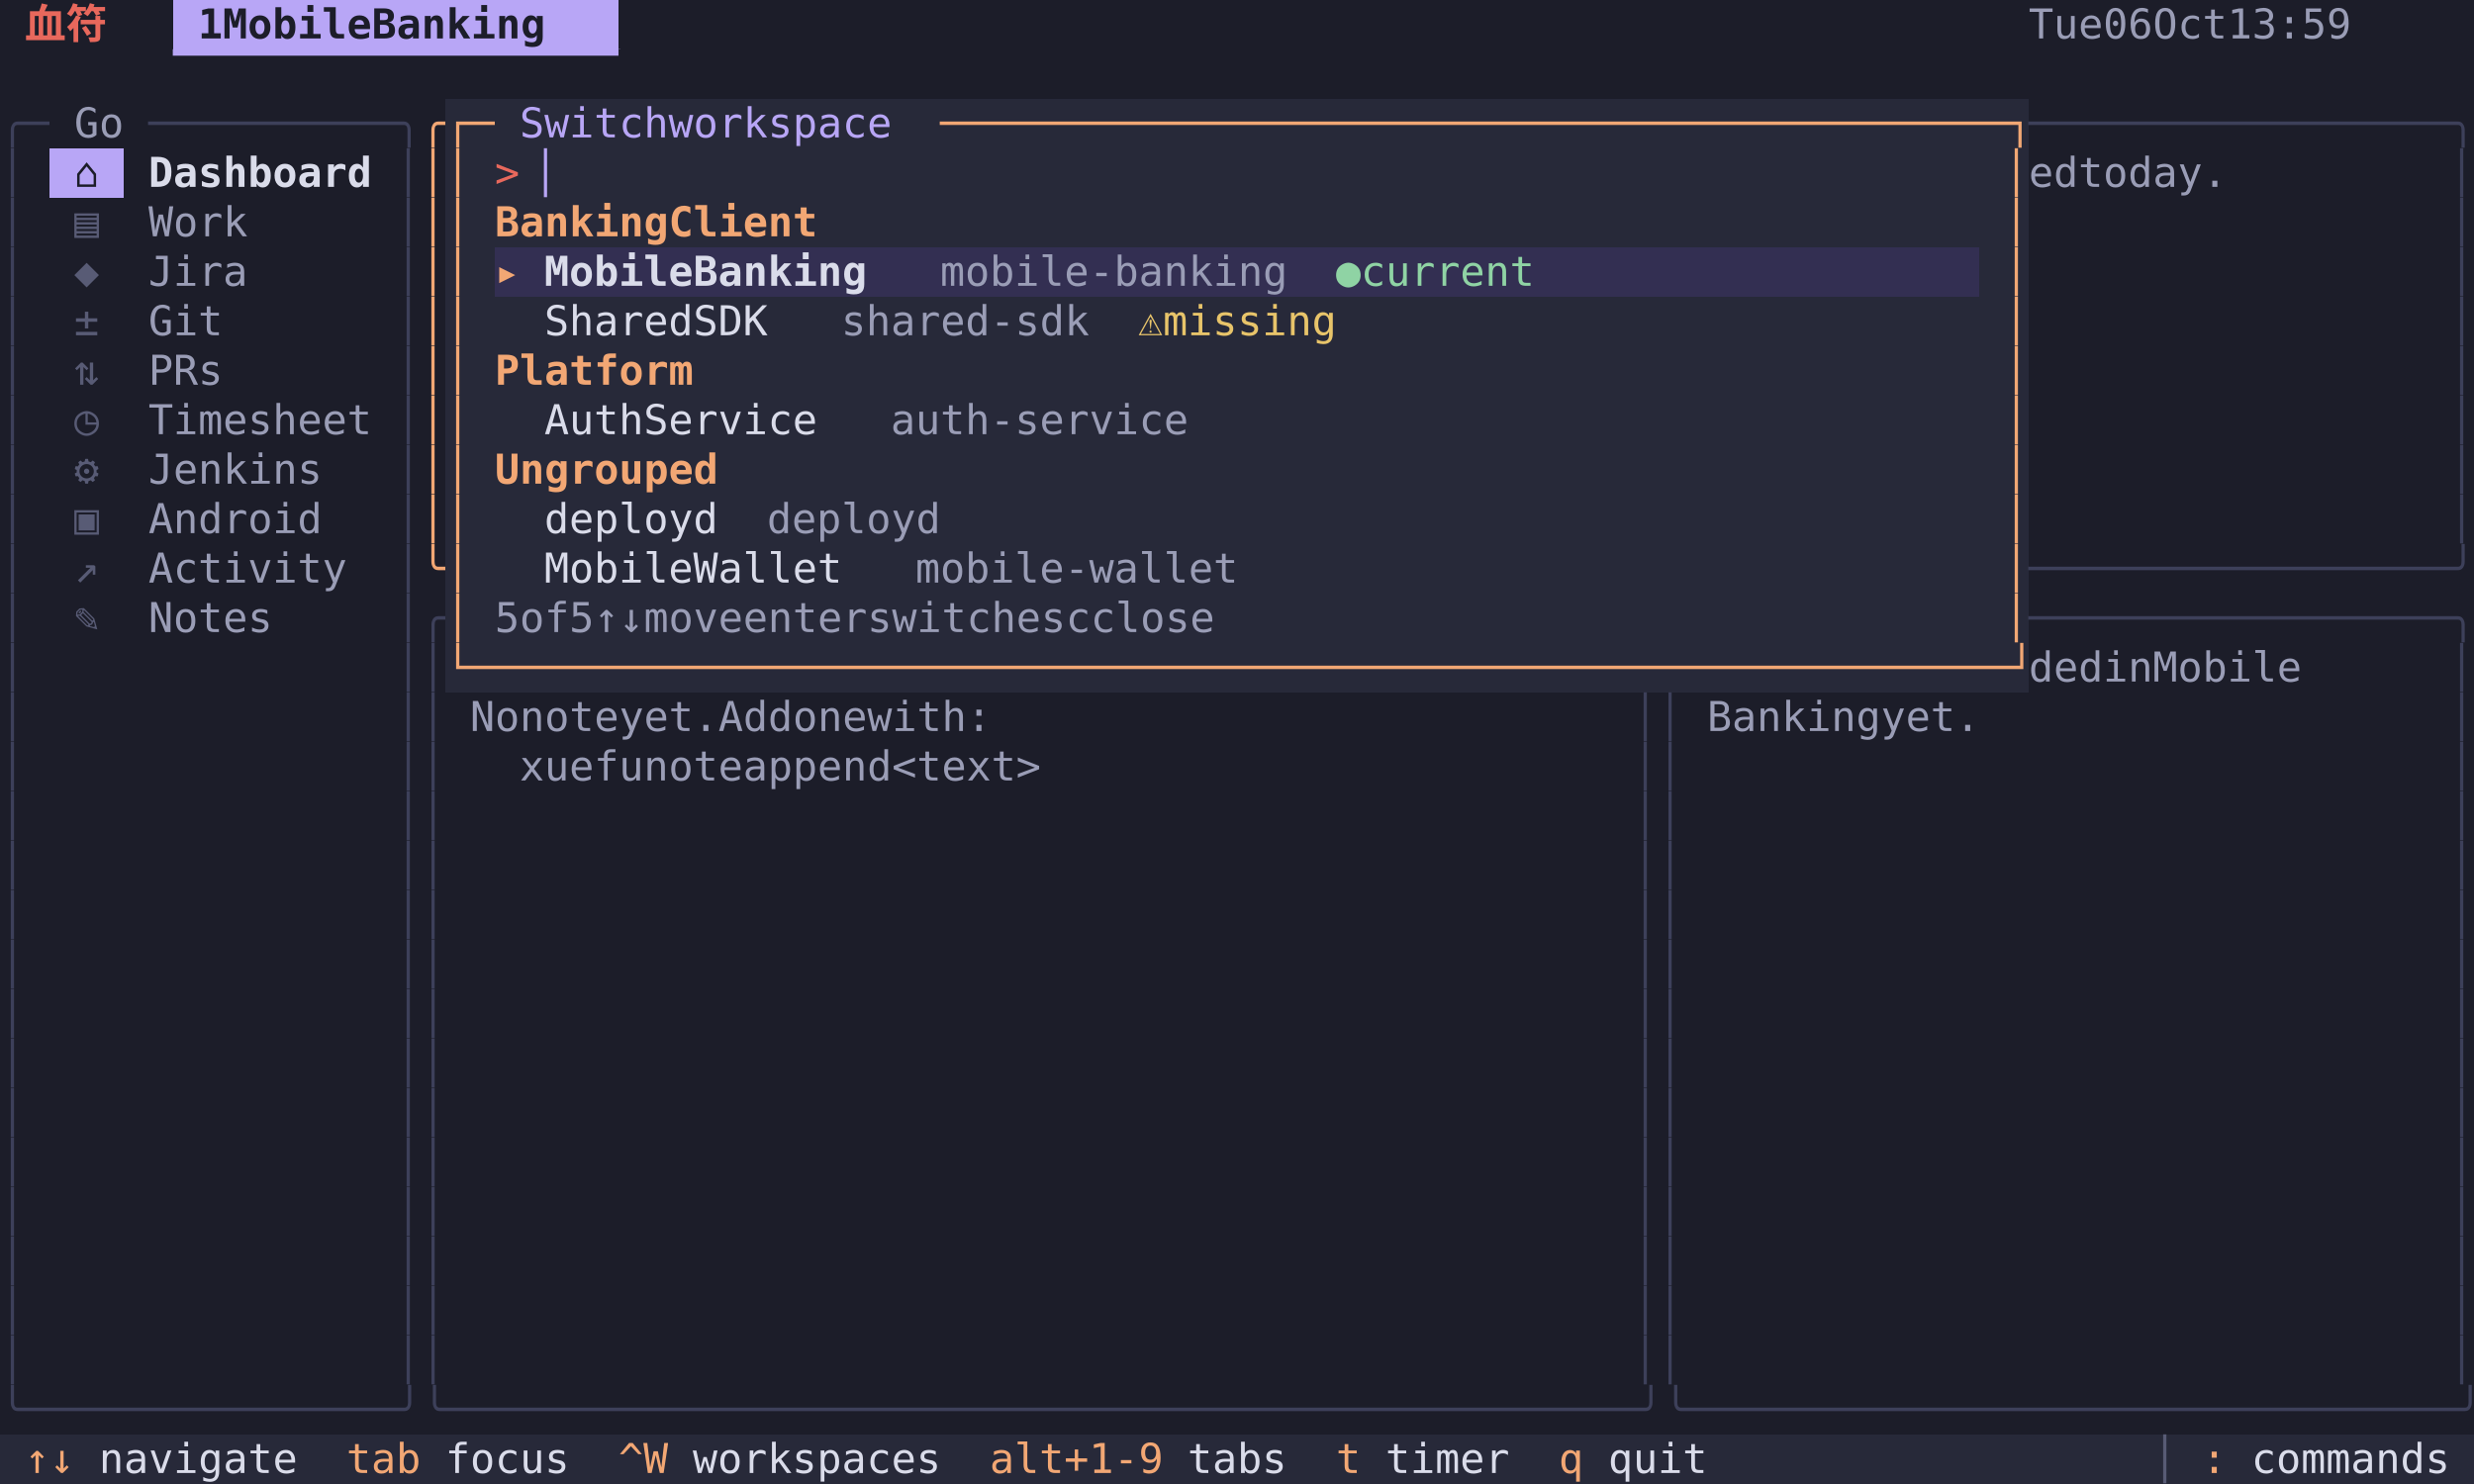
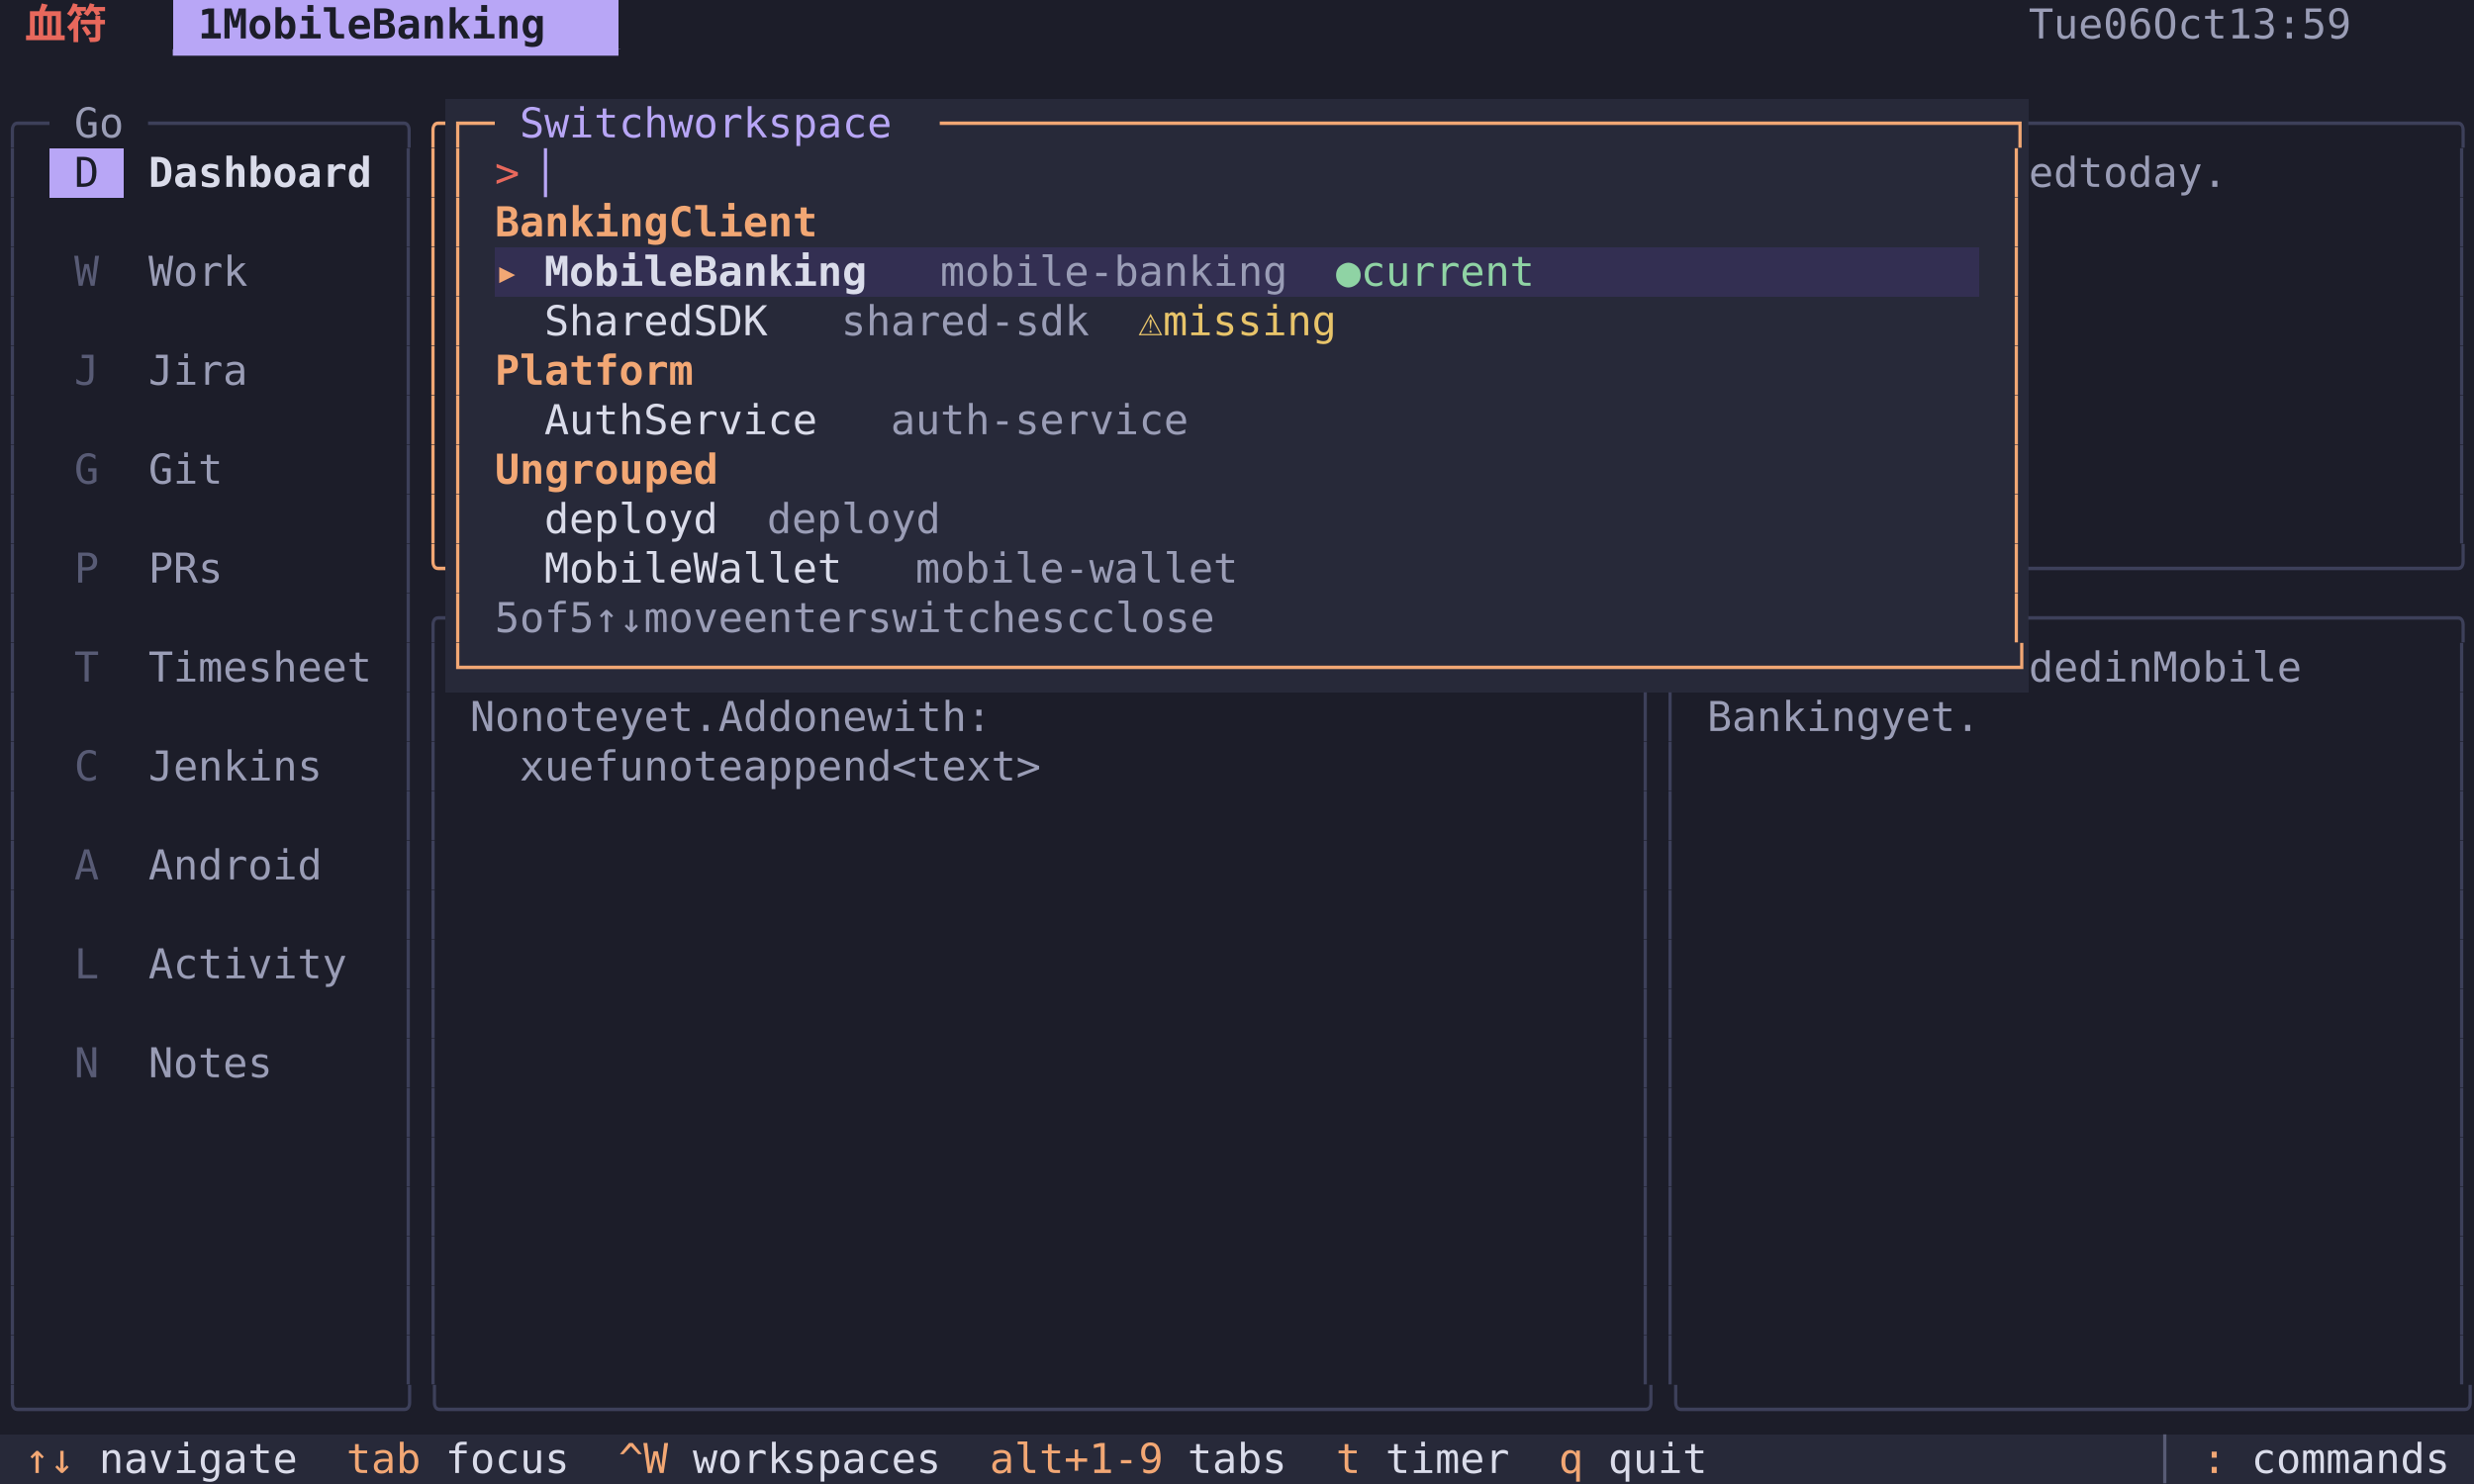
<svg xmlns="http://www.w3.org/2000/svg" width="900" height="540" viewBox="0 0 900 540" font-family="Menlo, 'DejaVu Sans Mono', 'Hiragino Sans GB', 'Noto Sans CJK SC', 'PingFang SC', monospace" font-size="15">
  <rect x="0" y="0" width="9" height="18" fill="#1c1d29" />
  <rect x="9" y="0" width="36" height="18" fill="#1c1d29" />
  <text x="9 27" y="14" fill="#e8685c" font-weight="bold">血符</text>
  <rect x="45" y="0" width="18" height="18" fill="#1c1d29" />
  <rect x="63" y="0" width="162" height="18" fill="#b8a6f6" />
  <text x="72 90 99 108 117 126 135 153 162 171 180 189 198 207" y="14" fill="#1c1d29" font-weight="bold">1MobileBanking</text>
  <rect x="225" y="0" width="513" height="18" fill="#1c1d29" />
  <rect x="738" y="0" width="153" height="18" fill="#1c1d29" />
  <text x="738 747 756 774 783 801 810 819 846 855 864 873 882" y="14" fill="#9a9db6">Tue06Oct13:59</text>
  <rect x="891" y="0" width="9" height="18" fill="#1c1d29" />
  <rect x="0" y="18" width="9" height="18" fill="#1c1d29" />
  <rect x="9" y="18" width="216" height="18" fill="#1c1d29" />
  <text x="63 72 81 90 99 108 117 126 135 144 153 162 171 180 189 198 207 216" y="32" fill="#b8a6f6">▔▔▔▔▔▔▔▔▔▔▔▔▔▔▔▔▔▔</text>
  <rect x="225" y="18" width="675" height="18" fill="#1c1d29" />
  <rect x="0" y="36" width="18" height="18" fill="#1c1d29" />
  <text x="0 9" y="50" fill="#3d405a">╭─</text>
  <rect x="18" y="36" width="36" height="18" fill="#1c1d29" />
  <text x="27 36" y="50" fill="#9a9db6">Go</text>
  <rect x="54" y="36" width="99" height="18" fill="#1c1d29" />
  <text x="54 63 72 81 90 99 108 117 126 135 144" y="50" fill="#3d405a">──────────╮</text>
  <rect x="153" y="36" width="9" height="18" fill="#1c1d29" />
  <text x="153" y="50" fill="#f2a774">╭</text>
  <rect x="162" y="36" width="18" height="18" fill="#272939" />
  <text x="162 171" y="50" fill="#f2a774">┌─</text>
  <rect x="180" y="36" width="162" height="18" fill="#272939" />
  <text x="189 198 207 216 225 234 252 261 270 279 288 297 306 315 324" y="50" fill="#b8a6f6">Switchworkspace</text>
  <rect x="342" y="36" width="396" height="18" fill="#272939" />
  <text x="342 351 360 369 378 387 396 405 414 423 432 441 450 459 468 477 486 495 504 513 522 531 540 549 558 567 576 585 594 603 612 621 630 639 648 657 666 675 684 693 702 711 720 729" y="50" fill="#f2a774">───────────────────────────────────────────┐</text>
  <rect x="738" y="36" width="162" height="18" fill="#1c1d29" />
  <text x="738 747 756 765 774 783 792 801 810 819 828 837 846 855 864 873 882 891" y="50" fill="#3d405a">─────────────────╮</text>
  <rect x="0" y="54" width="9" height="18" fill="#1c1d29" />
  <text x="0" y="68" fill="#3d405a">│</text>
  <rect x="9" y="54" width="9" height="18" fill="#1c1d29" />
  <rect x="18" y="54" width="27" height="18" fill="#b8a6f6" />
-   <text x="27" y="68" fill="#1c1d29">⌂</text>
+   <text x="27" y="68" fill="#1c1d29">D</text>
  <rect x="45" y="54" width="90" height="18" fill="#1c1d29" />
  <text x="54 63 72 81 90 99 108 117 126" y="68" fill="#dadcea" font-weight="bold">Dashboard</text>
  <rect x="135" y="54" width="9" height="18" fill="#1c1d29" />
  <rect x="144" y="54" width="9" height="18" fill="#1c1d29" />
  <text x="144" y="68" fill="#3d405a">│</text>
  <rect x="153" y="54" width="9" height="18" fill="#1c1d29" />
  <text x="153" y="68" fill="#f2a774">│</text>
  <rect x="162" y="54" width="9" height="18" fill="#272939" />
  <text x="162" y="68" fill="#f2a774">│</text>
  <rect x="171" y="54" width="9" height="18" fill="#272939" />
  <rect x="180" y="54" width="18" height="18" fill="#272939" />
  <text x="180" y="68" fill="#e8685c">&gt;</text>
  <rect x="198" y="54" width="9" height="18" fill="#272939" />
  <text x="198" y="68" fill="#b8a6f6">▏</text>
  <rect x="207" y="54" width="522" height="18" fill="#272939" />
  <rect x="729" y="54" width="9" height="18" fill="#272939" />
  <text x="729" y="68" fill="#f2a774">│</text>
  <rect x="738" y="54" width="81" height="18" fill="#1c1d29" />
  <text x="738 747 765 774 783 792 801 810" y="68" fill="#9a9db6">edtoday.</text>
  <rect x="819" y="54" width="72" height="18" fill="#1c1d29" />
  <rect x="891" y="54" width="9" height="18" fill="#1c1d29" />
  <text x="891" y="68" fill="#3d405a">│</text>
  <rect x="0" y="72" width="9" height="18" fill="#1c1d29" />
  <text x="0" y="86" fill="#3d405a">│</text>
-   <rect x="9" y="72" width="9" height="18" fill="#1c1d29" />
-   <rect x="18" y="72" width="27" height="18" fill="#1c1d29" />
-   <text x="27" y="86" fill="#585b75">▤</text>
-   <rect x="45" y="72" width="45" height="18" fill="#1c1d29" />
-   <text x="54 63 72 81" y="86" fill="#9a9db6">Work</text>
-   <rect x="90" y="72" width="54" height="18" fill="#1c1d29" />
+   <rect x="9" y="72" width="135" height="18" fill="#1c1d29" />
  <rect x="144" y="72" width="9" height="18" fill="#1c1d29" />
  <text x="144" y="86" fill="#3d405a">│</text>
  <rect x="153" y="72" width="9" height="18" fill="#1c1d29" />
  <text x="153" y="86" fill="#f2a774">│</text>
  <rect x="162" y="72" width="9" height="18" fill="#272939" />
  <text x="162" y="86" fill="#f2a774">│</text>
  <rect x="171" y="72" width="9" height="18" fill="#272939" />
  <rect x="180" y="72" width="126" height="18" fill="#272939" />
  <text x="180 189 198 207 216 225 234 252 261 270 279 288 297" y="86" fill="#f2a774" font-weight="bold">BankingClient</text>
  <rect x="306" y="72" width="423" height="18" fill="#272939" />
  <rect x="729" y="72" width="9" height="18" fill="#272939" />
  <text x="729" y="86" fill="#f2a774">│</text>
  <rect x="738" y="72" width="153" height="18" fill="#1c1d29" />
  <rect x="891" y="72" width="9" height="18" fill="#1c1d29" />
  <text x="891" y="86" fill="#3d405a">│</text>
  <rect x="0" y="90" width="9" height="18" fill="#1c1d29" />
  <text x="0" y="104" fill="#3d405a">│</text>
  <rect x="9" y="90" width="9" height="18" fill="#1c1d29" />
  <rect x="18" y="90" width="27" height="18" fill="#1c1d29" />
-   <text x="27" y="104" fill="#585b75">◆</text>
+   <text x="27" y="104" fill="#585b75">W</text>
  <rect x="45" y="90" width="45" height="18" fill="#1c1d29" />
-   <text x="54 63 72 81" y="104" fill="#9a9db6">Jira</text>
+   <text x="54 63 72 81" y="104" fill="#9a9db6">Work</text>
  <rect x="90" y="90" width="54" height="18" fill="#1c1d29" />
  <rect x="144" y="90" width="9" height="18" fill="#1c1d29" />
  <text x="144" y="104" fill="#3d405a">│</text>
  <rect x="153" y="90" width="9" height="18" fill="#1c1d29" />
  <text x="153" y="104" fill="#f2a774">│</text>
  <rect x="162" y="90" width="9" height="18" fill="#272939" />
  <text x="162" y="104" fill="#f2a774">│</text>
  <rect x="171" y="90" width="9" height="18" fill="#272939" />
  <rect x="180" y="90" width="18" height="18" fill="#332f52" />
  <text x="180" y="104" fill="#f2a774">▸</text>
  <rect x="198" y="90" width="126" height="18" fill="#332f52" />
  <text x="198 207 216 225 234 243 261 270 279 288 297 306 315" y="104" fill="#dadcea" font-weight="bold">MobileBanking</text>
  <rect x="324" y="90" width="18" height="18" fill="#332f52" />
  <rect x="342" y="90" width="126" height="18" fill="#332f52" />
  <text x="342 351 360 369 378 387 396 405 414 423 432 441 450 459" y="104" fill="#9a9db6">mobile-banking</text>
  <rect x="468" y="90" width="99" height="18" fill="#332f52" />
  <text x="486 504 513 522 531 540 549 558" y="104" fill="#8fd3a4">●current</text>
  <rect x="567" y="90" width="153" height="18" fill="#332f52" />
  <rect x="720" y="90" width="9" height="18" fill="#272939" />
  <rect x="729" y="90" width="9" height="18" fill="#272939" />
  <text x="729" y="104" fill="#f2a774">│</text>
  <rect x="738" y="90" width="153" height="18" fill="#1c1d29" />
  <rect x="891" y="90" width="9" height="18" fill="#1c1d29" />
  <text x="891" y="104" fill="#3d405a">│</text>
  <rect x="0" y="108" width="9" height="18" fill="#1c1d29" />
  <text x="0" y="122" fill="#3d405a">│</text>
-   <rect x="9" y="108" width="9" height="18" fill="#1c1d29" />
-   <rect x="18" y="108" width="27" height="18" fill="#1c1d29" />
-   <text x="27" y="122" fill="#585b75">±</text>
-   <rect x="45" y="108" width="36" height="18" fill="#1c1d29" />
-   <text x="54 63 72" y="122" fill="#9a9db6">Git</text>
-   <rect x="81" y="108" width="63" height="18" fill="#1c1d29" />
+   <rect x="9" y="108" width="135" height="18" fill="#1c1d29" />
  <rect x="144" y="108" width="9" height="18" fill="#1c1d29" />
  <text x="144" y="122" fill="#3d405a">│</text>
  <rect x="153" y="108" width="9" height="18" fill="#1c1d29" />
  <text x="153" y="122" fill="#f2a774">│</text>
  <rect x="162" y="108" width="9" height="18" fill="#272939" />
  <text x="162" y="122" fill="#f2a774">│</text>
  <rect x="171" y="108" width="9" height="18" fill="#272939" />
  <rect x="180" y="108" width="18" height="18" fill="#272939" />
  <rect x="198" y="108" width="90" height="18" fill="#272939" />
  <text x="198 207 216 225 234 243 261 270 279" y="122" fill="#dadcea">SharedSDK</text>
  <rect x="288" y="108" width="18" height="18" fill="#272939" />
  <rect x="306" y="108" width="90" height="18" fill="#272939" />
  <text x="306 315 324 333 342 351 360 369 378 387" y="122" fill="#9a9db6">shared-sdk</text>
  <rect x="396" y="108" width="99" height="18" fill="#272939" />
  <text x="414 432 441 450 459 468 477 486" y="122" fill="#e8c46a">⚠missing</text>
  <rect x="495" y="108" width="234" height="18" fill="#272939" />
  <rect x="729" y="108" width="9" height="18" fill="#272939" />
  <text x="729" y="122" fill="#f2a774">│</text>
  <rect x="738" y="108" width="153" height="18" fill="#1c1d29" />
  <rect x="891" y="108" width="9" height="18" fill="#1c1d29" />
  <text x="891" y="122" fill="#3d405a">│</text>
  <rect x="0" y="126" width="9" height="18" fill="#1c1d29" />
  <text x="0" y="140" fill="#3d405a">│</text>
  <rect x="9" y="126" width="9" height="18" fill="#1c1d29" />
  <rect x="18" y="126" width="27" height="18" fill="#1c1d29" />
-   <text x="27" y="140" fill="#585b75">⇅</text>
-   <rect x="45" y="126" width="36" height="18" fill="#1c1d29" />
-   <text x="54 63 72" y="140" fill="#9a9db6">PRs</text>
-   <rect x="81" y="126" width="63" height="18" fill="#1c1d29" />
+   <text x="27" y="140" fill="#585b75">J</text>
+   <rect x="45" y="126" width="45" height="18" fill="#1c1d29" />
+   <text x="54 63 72 81" y="140" fill="#9a9db6">Jira</text>
+   <rect x="90" y="126" width="54" height="18" fill="#1c1d29" />
  <rect x="144" y="126" width="9" height="18" fill="#1c1d29" />
  <text x="144" y="140" fill="#3d405a">│</text>
  <rect x="153" y="126" width="9" height="18" fill="#1c1d29" />
  <text x="153" y="140" fill="#f2a774">│</text>
  <rect x="162" y="126" width="9" height="18" fill="#272939" />
  <text x="162" y="140" fill="#f2a774">│</text>
  <rect x="171" y="126" width="9" height="18" fill="#272939" />
  <rect x="180" y="126" width="72" height="18" fill="#272939" />
  <text x="180 189 198 207 216 225 234 243" y="140" fill="#f2a774" font-weight="bold">Platform</text>
  <rect x="252" y="126" width="477" height="18" fill="#272939" />
  <rect x="729" y="126" width="9" height="18" fill="#272939" />
  <text x="729" y="140" fill="#f2a774">│</text>
  <rect x="738" y="126" width="153" height="18" fill="#1c1d29" />
  <rect x="891" y="126" width="9" height="18" fill="#1c1d29" />
  <text x="891" y="140" fill="#3d405a">│</text>
  <rect x="0" y="144" width="9" height="18" fill="#1c1d29" />
  <text x="0" y="158" fill="#3d405a">│</text>
-   <rect x="9" y="144" width="9" height="18" fill="#1c1d29" />
-   <rect x="18" y="144" width="27" height="18" fill="#1c1d29" />
-   <text x="27" y="158" fill="#585b75">◷</text>
-   <rect x="45" y="144" width="90" height="18" fill="#1c1d29" />
-   <text x="54 63 72 81 90 99 108 117 126" y="158" fill="#9a9db6">Timesheet</text>
-   <rect x="135" y="144" width="9" height="18" fill="#1c1d29" />
+   <rect x="9" y="144" width="135" height="18" fill="#1c1d29" />
  <rect x="144" y="144" width="9" height="18" fill="#1c1d29" />
  <text x="144" y="158" fill="#3d405a">│</text>
  <rect x="153" y="144" width="9" height="18" fill="#1c1d29" />
  <text x="153" y="158" fill="#f2a774">│</text>
  <rect x="162" y="144" width="9" height="18" fill="#272939" />
  <text x="162" y="158" fill="#f2a774">│</text>
  <rect x="171" y="144" width="9" height="18" fill="#272939" />
  <rect x="180" y="144" width="18" height="18" fill="#272939" />
  <rect x="198" y="144" width="108" height="18" fill="#272939" />
  <text x="198 207 216 225 243 252 261 270 279 288 297" y="158" fill="#dadcea">AuthService</text>
  <rect x="306" y="144" width="18" height="18" fill="#272939" />
  <rect x="324" y="144" width="108" height="18" fill="#272939" />
  <text x="324 333 342 351 360 369 378 387 396 405 414 423" y="158" fill="#9a9db6">auth-service</text>
  <rect x="432" y="144" width="297" height="18" fill="#272939" />
  <rect x="729" y="144" width="9" height="18" fill="#272939" />
  <text x="729" y="158" fill="#f2a774">│</text>
  <rect x="738" y="144" width="153" height="18" fill="#1c1d29" />
  <rect x="891" y="144" width="9" height="18" fill="#1c1d29" />
  <text x="891" y="158" fill="#3d405a">│</text>
  <rect x="0" y="162" width="9" height="18" fill="#1c1d29" />
  <text x="0" y="176" fill="#3d405a">│</text>
  <rect x="9" y="162" width="9" height="18" fill="#1c1d29" />
  <rect x="18" y="162" width="27" height="18" fill="#1c1d29" />
-   <text x="27" y="176" fill="#585b75">⚙</text>
-   <rect x="45" y="162" width="72" height="18" fill="#1c1d29" />
-   <text x="54 63 72 81 90 99 108" y="176" fill="#9a9db6">Jenkins</text>
-   <rect x="117" y="162" width="27" height="18" fill="#1c1d29" />
+   <text x="27" y="176" fill="#585b75">G</text>
+   <rect x="45" y="162" width="36" height="18" fill="#1c1d29" />
+   <text x="54 63 72" y="176" fill="#9a9db6">Git</text>
+   <rect x="81" y="162" width="63" height="18" fill="#1c1d29" />
  <rect x="144" y="162" width="9" height="18" fill="#1c1d29" />
  <text x="144" y="176" fill="#3d405a">│</text>
  <rect x="153" y="162" width="9" height="18" fill="#1c1d29" />
  <text x="153" y="176" fill="#f2a774">│</text>
  <rect x="162" y="162" width="9" height="18" fill="#272939" />
  <text x="162" y="176" fill="#f2a774">│</text>
  <rect x="171" y="162" width="9" height="18" fill="#272939" />
  <rect x="180" y="162" width="81" height="18" fill="#272939" />
  <text x="180 189 198 207 216 225 234 243 252" y="176" fill="#f2a774" font-weight="bold">Ungrouped</text>
  <rect x="261" y="162" width="468" height="18" fill="#272939" />
  <rect x="729" y="162" width="9" height="18" fill="#272939" />
  <text x="729" y="176" fill="#f2a774">│</text>
  <rect x="738" y="162" width="153" height="18" fill="#1c1d29" />
  <rect x="891" y="162" width="9" height="18" fill="#1c1d29" />
  <text x="891" y="176" fill="#3d405a">│</text>
  <rect x="0" y="180" width="9" height="18" fill="#1c1d29" />
  <text x="0" y="194" fill="#3d405a">│</text>
-   <rect x="9" y="180" width="9" height="18" fill="#1c1d29" />
-   <rect x="18" y="180" width="27" height="18" fill="#1c1d29" />
-   <text x="27" y="194" fill="#585b75">▣</text>
-   <rect x="45" y="180" width="72" height="18" fill="#1c1d29" />
-   <text x="54 63 72 81 90 99 108" y="194" fill="#9a9db6">Android</text>
-   <rect x="117" y="180" width="27" height="18" fill="#1c1d29" />
+   <rect x="9" y="180" width="135" height="18" fill="#1c1d29" />
  <rect x="144" y="180" width="9" height="18" fill="#1c1d29" />
  <text x="144" y="194" fill="#3d405a">│</text>
  <rect x="153" y="180" width="9" height="18" fill="#1c1d29" />
  <text x="153" y="194" fill="#f2a774">│</text>
  <rect x="162" y="180" width="9" height="18" fill="#272939" />
  <text x="162" y="194" fill="#f2a774">│</text>
  <rect x="171" y="180" width="9" height="18" fill="#272939" />
  <rect x="180" y="180" width="18" height="18" fill="#272939" />
  <rect x="198" y="180" width="63" height="18" fill="#272939" />
  <text x="198 207 216 225 234 243 252" y="194" fill="#dadcea">deployd</text>
  <rect x="261" y="180" width="18" height="18" fill="#272939" />
  <rect x="279" y="180" width="63" height="18" fill="#272939" />
  <text x="279 288 297 306 315 324 333" y="194" fill="#9a9db6">deployd</text>
  <rect x="342" y="180" width="387" height="18" fill="#272939" />
  <rect x="729" y="180" width="9" height="18" fill="#272939" />
  <text x="729" y="194" fill="#f2a774">│</text>
  <rect x="738" y="180" width="153" height="18" fill="#1c1d29" />
  <rect x="891" y="180" width="9" height="18" fill="#1c1d29" />
  <text x="891" y="194" fill="#3d405a">│</text>
  <rect x="0" y="198" width="9" height="18" fill="#1c1d29" />
  <text x="0" y="212" fill="#3d405a">│</text>
  <rect x="9" y="198" width="9" height="18" fill="#1c1d29" />
  <rect x="18" y="198" width="27" height="18" fill="#1c1d29" />
-   <text x="27" y="212" fill="#585b75">↗</text>
-   <rect x="45" y="198" width="81" height="18" fill="#1c1d29" />
-   <text x="54 63 72 81 90 99 108 117" y="212" fill="#9a9db6">Activity</text>
-   <rect x="126" y="198" width="18" height="18" fill="#1c1d29" />
+   <text x="27" y="212" fill="#585b75">P</text>
+   <rect x="45" y="198" width="36" height="18" fill="#1c1d29" />
+   <text x="54 63 72" y="212" fill="#9a9db6">PRs</text>
+   <rect x="81" y="198" width="63" height="18" fill="#1c1d29" />
  <rect x="144" y="198" width="9" height="18" fill="#1c1d29" />
  <text x="144" y="212" fill="#3d405a">│</text>
  <rect x="153" y="198" width="9" height="18" fill="#1c1d29" />
  <text x="153" y="212" fill="#f2a774">╰</text>
  <rect x="162" y="198" width="9" height="18" fill="#272939" />
  <text x="162" y="212" fill="#f2a774">│</text>
  <rect x="171" y="198" width="9" height="18" fill="#272939" />
  <rect x="180" y="198" width="18" height="18" fill="#272939" />
  <rect x="198" y="198" width="117" height="18" fill="#272939" />
  <text x="198 207 216 225 234 243 261 270 279 288 297 306" y="212" fill="#dadcea">MobileWallet</text>
  <rect x="315" y="198" width="18" height="18" fill="#272939" />
  <rect x="333" y="198" width="117" height="18" fill="#272939" />
  <text x="333 342 351 360 369 378 387 396 405 414 423 432 441" y="212" fill="#9a9db6">mobile-wallet</text>
  <rect x="450" y="198" width="279" height="18" fill="#272939" />
  <rect x="729" y="198" width="9" height="18" fill="#272939" />
  <text x="729" y="212" fill="#f2a774">│</text>
  <rect x="738" y="198" width="162" height="18" fill="#1c1d29" />
  <text x="738 747 756 765 774 783 792 801 810 819 828 837 846 855 864 873 882 891" y="212" fill="#3d405a">─────────────────╯</text>
  <rect x="0" y="216" width="9" height="18" fill="#1c1d29" />
  <text x="0" y="230" fill="#3d405a">│</text>
-   <rect x="9" y="216" width="9" height="18" fill="#1c1d29" />
-   <rect x="18" y="216" width="27" height="18" fill="#1c1d29" />
-   <text x="27" y="230" fill="#585b75">✎</text>
-   <rect x="45" y="216" width="54" height="18" fill="#1c1d29" />
-   <text x="54 63 72 81 90" y="230" fill="#9a9db6">Notes</text>
-   <rect x="99" y="216" width="45" height="18" fill="#1c1d29" />
+   <rect x="9" y="216" width="135" height="18" fill="#1c1d29" />
  <rect x="144" y="216" width="18" height="18" fill="#1c1d29" />
  <text x="144 153" y="230" fill="#3d405a">│╭</text>
  <rect x="162" y="216" width="9" height="18" fill="#272939" />
  <text x="162" y="230" fill="#f2a774">│</text>
  <rect x="171" y="216" width="9" height="18" fill="#272939" />
  <rect x="180" y="216" width="369" height="18" fill="#272939" />
  <text x="180 198 207 225 261 270 288 297 306 315 342 351 360 369 378 396 405 414 423 432 441 468 477 486 504 513 522 531 540" y="230" fill="#9a9db6">5of5↑↓moveenterswitchescclose</text>
  <rect x="549" y="216" width="180" height="18" fill="#272939" />
  <rect x="729" y="216" width="9" height="18" fill="#272939" />
  <text x="729" y="230" fill="#f2a774">│</text>
  <rect x="738" y="216" width="162" height="18" fill="#1c1d29" />
  <text x="738 747 756 765 774 783 792 801 810 819 828 837 846 855 864 873 882 891" y="230" fill="#3d405a">─────────────────╮</text>
  <rect x="0" y="234" width="9" height="18" fill="#1c1d29" />
  <text x="0" y="248" fill="#3d405a">│</text>
-   <rect x="9" y="234" width="135" height="18" fill="#1c1d29" />
+   <rect x="9" y="234" width="9" height="18" fill="#1c1d29" />
+   <rect x="18" y="234" width="27" height="18" fill="#1c1d29" />
+   <text x="27" y="248" fill="#585b75">T</text>
+   <rect x="45" y="234" width="90" height="18" fill="#1c1d29" />
+   <text x="54 63 72 81 90 99 108 117 126" y="248" fill="#9a9db6">Timesheet</text>
+   <rect x="135" y="234" width="9" height="18" fill="#1c1d29" />
  <rect x="144" y="234" width="18" height="18" fill="#1c1d29" />
  <text x="144 153" y="248" fill="#3d405a">││</text>
  <rect x="162" y="234" width="576" height="18" fill="#272939" />
  <text x="162 171 180 189 198 207 216 225 234 243 252 261 270 279 288 297 306 315 324 333 342 351 360 369 378 387 396 405 414 423 432 441 450 459 468 477 486 495 504 513 522 531 540 549 558 567 576 585 594 603 612 621 630 639 648 657 666 675 684 693 702 711 720 729" y="248" fill="#f2a774">└──────────────────────────────────────────────────────────────┘</text>
  <rect x="738" y="234" width="126" height="18" fill="#1c1d29" />
  <text x="738 747 756 774 783 801 810 819 828 837 846" y="248" fill="#9a9db6">dedinMobile</text>
  <rect x="864" y="234" width="27" height="18" fill="#1c1d29" />
  <rect x="891" y="234" width="9" height="18" fill="#1c1d29" />
  <text x="891" y="248" fill="#3d405a">│</text>
  <rect x="0" y="252" width="9" height="18" fill="#1c1d29" />
  <text x="0" y="266" fill="#3d405a">│</text>
  <rect x="9" y="252" width="135" height="18" fill="#1c1d29" />
  <rect x="144" y="252" width="18" height="18" fill="#1c1d29" />
  <text x="144 153" y="266" fill="#3d405a">││</text>
  <rect x="162" y="252" width="9" height="18" fill="#1c1d29" />
  <rect x="171" y="252" width="234" height="18" fill="#1c1d29" />
  <text x="171 180 198 207 216 225 243 252 261 270 288 297 306 324 333 342 360 369 378 387 396" y="266" fill="#9a9db6">Nonoteyet.Addonewith:</text>
  <rect x="405" y="252" width="189" height="18" fill="#1c1d29" />
  <rect x="594" y="252" width="18" height="18" fill="#1c1d29" />
  <text x="594 603" y="266" fill="#3d405a">││</text>
  <rect x="612" y="252" width="9" height="18" fill="#1c1d29" />
  <rect x="621" y="252" width="108" height="18" fill="#1c1d29" />
  <text x="621 630 639 648 657 666 675 693 702 711 720" y="266" fill="#9a9db6">Bankingyet.</text>
  <rect x="729" y="252" width="162" height="18" fill="#1c1d29" />
  <rect x="891" y="252" width="9" height="18" fill="#1c1d29" />
  <text x="891" y="266" fill="#3d405a">│</text>
  <rect x="0" y="270" width="9" height="18" fill="#1c1d29" />
  <text x="0" y="284" fill="#3d405a">│</text>
-   <rect x="9" y="270" width="135" height="18" fill="#1c1d29" />
+   <rect x="9" y="270" width="9" height="18" fill="#1c1d29" />
+   <rect x="18" y="270" width="27" height="18" fill="#1c1d29" />
+   <text x="27" y="284" fill="#585b75">C</text>
+   <rect x="45" y="270" width="72" height="18" fill="#1c1d29" />
+   <text x="54 63 72 81 90 99 108" y="284" fill="#9a9db6">Jenkins</text>
+   <rect x="117" y="270" width="27" height="18" fill="#1c1d29" />
  <rect x="144" y="270" width="18" height="18" fill="#1c1d29" />
  <text x="144 153" y="284" fill="#3d405a">││</text>
  <rect x="162" y="270" width="9" height="18" fill="#1c1d29" />
  <rect x="171" y="270" width="234" height="18" fill="#1c1d29" />
  <text x="189 198 207 216 225 243 252 261 270 288 297 306 315 324 333 351 360 369 378 387 396" y="284" fill="#9a9db6">xuefunoteappend&lt;text&gt;</text>
  <rect x="405" y="270" width="189" height="18" fill="#1c1d29" />
  <rect x="594" y="270" width="18" height="18" fill="#1c1d29" />
  <text x="594 603" y="284" fill="#3d405a">││</text>
  <rect x="612" y="270" width="279" height="18" fill="#1c1d29" />
  <rect x="891" y="270" width="9" height="18" fill="#1c1d29" />
  <text x="891" y="284" fill="#3d405a">│</text>
  <rect x="0" y="288" width="9" height="18" fill="#1c1d29" />
  <text x="0" y="302" fill="#3d405a">│</text>
  <rect x="9" y="288" width="135" height="18" fill="#1c1d29" />
  <rect x="144" y="288" width="18" height="18" fill="#1c1d29" />
  <text x="144 153" y="302" fill="#3d405a">││</text>
  <rect x="162" y="288" width="432" height="18" fill="#1c1d29" />
  <rect x="594" y="288" width="18" height="18" fill="#1c1d29" />
  <text x="594 603" y="302" fill="#3d405a">││</text>
  <rect x="612" y="288" width="279" height="18" fill="#1c1d29" />
  <rect x="891" y="288" width="9" height="18" fill="#1c1d29" />
  <text x="891" y="302" fill="#3d405a">│</text>
  <rect x="0" y="306" width="9" height="18" fill="#1c1d29" />
  <text x="0" y="320" fill="#3d405a">│</text>
-   <rect x="9" y="306" width="135" height="18" fill="#1c1d29" />
+   <rect x="9" y="306" width="9" height="18" fill="#1c1d29" />
+   <rect x="18" y="306" width="27" height="18" fill="#1c1d29" />
+   <text x="27" y="320" fill="#585b75">A</text>
+   <rect x="45" y="306" width="72" height="18" fill="#1c1d29" />
+   <text x="54 63 72 81 90 99 108" y="320" fill="#9a9db6">Android</text>
+   <rect x="117" y="306" width="27" height="18" fill="#1c1d29" />
  <rect x="144" y="306" width="18" height="18" fill="#1c1d29" />
  <text x="144 153" y="320" fill="#3d405a">││</text>
  <rect x="162" y="306" width="432" height="18" fill="#1c1d29" />
  <rect x="594" y="306" width="18" height="18" fill="#1c1d29" />
  <text x="594 603" y="320" fill="#3d405a">││</text>
  <rect x="612" y="306" width="279" height="18" fill="#1c1d29" />
  <rect x="891" y="306" width="9" height="18" fill="#1c1d29" />
  <text x="891" y="320" fill="#3d405a">│</text>
  <rect x="0" y="324" width="9" height="18" fill="#1c1d29" />
  <text x="0" y="338" fill="#3d405a">│</text>
  <rect x="9" y="324" width="135" height="18" fill="#1c1d29" />
  <rect x="144" y="324" width="18" height="18" fill="#1c1d29" />
  <text x="144 153" y="338" fill="#3d405a">││</text>
  <rect x="162" y="324" width="432" height="18" fill="#1c1d29" />
  <rect x="594" y="324" width="18" height="18" fill="#1c1d29" />
  <text x="594 603" y="338" fill="#3d405a">││</text>
  <rect x="612" y="324" width="279" height="18" fill="#1c1d29" />
  <rect x="891" y="324" width="9" height="18" fill="#1c1d29" />
  <text x="891" y="338" fill="#3d405a">│</text>
  <rect x="0" y="342" width="9" height="18" fill="#1c1d29" />
  <text x="0" y="356" fill="#3d405a">│</text>
-   <rect x="9" y="342" width="135" height="18" fill="#1c1d29" />
+   <rect x="9" y="342" width="9" height="18" fill="#1c1d29" />
+   <rect x="18" y="342" width="27" height="18" fill="#1c1d29" />
+   <text x="27" y="356" fill="#585b75">L</text>
+   <rect x="45" y="342" width="81" height="18" fill="#1c1d29" />
+   <text x="54 63 72 81 90 99 108 117" y="356" fill="#9a9db6">Activity</text>
+   <rect x="126" y="342" width="18" height="18" fill="#1c1d29" />
  <rect x="144" y="342" width="18" height="18" fill="#1c1d29" />
  <text x="144 153" y="356" fill="#3d405a">││</text>
  <rect x="162" y="342" width="432" height="18" fill="#1c1d29" />
  <rect x="594" y="342" width="18" height="18" fill="#1c1d29" />
  <text x="594 603" y="356" fill="#3d405a">││</text>
  <rect x="612" y="342" width="279" height="18" fill="#1c1d29" />
  <rect x="891" y="342" width="9" height="18" fill="#1c1d29" />
  <text x="891" y="356" fill="#3d405a">│</text>
  <rect x="0" y="360" width="9" height="18" fill="#1c1d29" />
  <text x="0" y="374" fill="#3d405a">│</text>
  <rect x="9" y="360" width="135" height="18" fill="#1c1d29" />
  <rect x="144" y="360" width="18" height="18" fill="#1c1d29" />
  <text x="144 153" y="374" fill="#3d405a">││</text>
  <rect x="162" y="360" width="432" height="18" fill="#1c1d29" />
  <rect x="594" y="360" width="18" height="18" fill="#1c1d29" />
  <text x="594 603" y="374" fill="#3d405a">││</text>
  <rect x="612" y="360" width="279" height="18" fill="#1c1d29" />
  <rect x="891" y="360" width="9" height="18" fill="#1c1d29" />
  <text x="891" y="374" fill="#3d405a">│</text>
  <rect x="0" y="378" width="9" height="18" fill="#1c1d29" />
  <text x="0" y="392" fill="#3d405a">│</text>
-   <rect x="9" y="378" width="135" height="18" fill="#1c1d29" />
+   <rect x="9" y="378" width="9" height="18" fill="#1c1d29" />
+   <rect x="18" y="378" width="27" height="18" fill="#1c1d29" />
+   <text x="27" y="392" fill="#585b75">N</text>
+   <rect x="45" y="378" width="54" height="18" fill="#1c1d29" />
+   <text x="54 63 72 81 90" y="392" fill="#9a9db6">Notes</text>
+   <rect x="99" y="378" width="45" height="18" fill="#1c1d29" />
  <rect x="144" y="378" width="18" height="18" fill="#1c1d29" />
  <text x="144 153" y="392" fill="#3d405a">││</text>
  <rect x="162" y="378" width="432" height="18" fill="#1c1d29" />
  <rect x="594" y="378" width="18" height="18" fill="#1c1d29" />
  <text x="594 603" y="392" fill="#3d405a">││</text>
  <rect x="612" y="378" width="279" height="18" fill="#1c1d29" />
  <rect x="891" y="378" width="9" height="18" fill="#1c1d29" />
  <text x="891" y="392" fill="#3d405a">│</text>
  <rect x="0" y="396" width="9" height="18" fill="#1c1d29" />
  <text x="0" y="410" fill="#3d405a">│</text>
  <rect x="9" y="396" width="135" height="18" fill="#1c1d29" />
  <rect x="144" y="396" width="18" height="18" fill="#1c1d29" />
  <text x="144 153" y="410" fill="#3d405a">││</text>
  <rect x="162" y="396" width="432" height="18" fill="#1c1d29" />
  <rect x="594" y="396" width="18" height="18" fill="#1c1d29" />
  <text x="594 603" y="410" fill="#3d405a">││</text>
  <rect x="612" y="396" width="279" height="18" fill="#1c1d29" />
  <rect x="891" y="396" width="9" height="18" fill="#1c1d29" />
  <text x="891" y="410" fill="#3d405a">│</text>
  <rect x="0" y="414" width="9" height="18" fill="#1c1d29" />
  <text x="0" y="428" fill="#3d405a">│</text>
  <rect x="9" y="414" width="135" height="18" fill="#1c1d29" />
  <rect x="144" y="414" width="18" height="18" fill="#1c1d29" />
  <text x="144 153" y="428" fill="#3d405a">││</text>
  <rect x="162" y="414" width="432" height="18" fill="#1c1d29" />
  <rect x="594" y="414" width="18" height="18" fill="#1c1d29" />
  <text x="594 603" y="428" fill="#3d405a">││</text>
  <rect x="612" y="414" width="279" height="18" fill="#1c1d29" />
  <rect x="891" y="414" width="9" height="18" fill="#1c1d29" />
  <text x="891" y="428" fill="#3d405a">│</text>
  <rect x="0" y="432" width="9" height="18" fill="#1c1d29" />
  <text x="0" y="446" fill="#3d405a">│</text>
  <rect x="9" y="432" width="135" height="18" fill="#1c1d29" />
  <rect x="144" y="432" width="18" height="18" fill="#1c1d29" />
  <text x="144 153" y="446" fill="#3d405a">││</text>
  <rect x="162" y="432" width="432" height="18" fill="#1c1d29" />
  <rect x="594" y="432" width="18" height="18" fill="#1c1d29" />
  <text x="594 603" y="446" fill="#3d405a">││</text>
  <rect x="612" y="432" width="279" height="18" fill="#1c1d29" />
  <rect x="891" y="432" width="9" height="18" fill="#1c1d29" />
  <text x="891" y="446" fill="#3d405a">│</text>
  <rect x="0" y="450" width="9" height="18" fill="#1c1d29" />
  <text x="0" y="464" fill="#3d405a">│</text>
  <rect x="9" y="450" width="135" height="18" fill="#1c1d29" />
  <rect x="144" y="450" width="18" height="18" fill="#1c1d29" />
  <text x="144 153" y="464" fill="#3d405a">││</text>
  <rect x="162" y="450" width="432" height="18" fill="#1c1d29" />
  <rect x="594" y="450" width="18" height="18" fill="#1c1d29" />
  <text x="594 603" y="464" fill="#3d405a">││</text>
  <rect x="612" y="450" width="279" height="18" fill="#1c1d29" />
  <rect x="891" y="450" width="9" height="18" fill="#1c1d29" />
  <text x="891" y="464" fill="#3d405a">│</text>
  <rect x="0" y="468" width="9" height="18" fill="#1c1d29" />
  <text x="0" y="482" fill="#3d405a">│</text>
  <rect x="9" y="468" width="135" height="18" fill="#1c1d29" />
  <rect x="144" y="468" width="18" height="18" fill="#1c1d29" />
  <text x="144 153" y="482" fill="#3d405a">││</text>
  <rect x="162" y="468" width="432" height="18" fill="#1c1d29" />
  <rect x="594" y="468" width="18" height="18" fill="#1c1d29" />
  <text x="594 603" y="482" fill="#3d405a">││</text>
  <rect x="612" y="468" width="279" height="18" fill="#1c1d29" />
  <rect x="891" y="468" width="9" height="18" fill="#1c1d29" />
  <text x="891" y="482" fill="#3d405a">│</text>
  <rect x="0" y="486" width="9" height="18" fill="#1c1d29" />
  <text x="0" y="500" fill="#3d405a">│</text>
  <rect x="9" y="486" width="135" height="18" fill="#1c1d29" />
  <rect x="144" y="486" width="18" height="18" fill="#1c1d29" />
  <text x="144 153" y="500" fill="#3d405a">││</text>
  <rect x="162" y="486" width="432" height="18" fill="#1c1d29" />
  <rect x="594" y="486" width="18" height="18" fill="#1c1d29" />
  <text x="594 603" y="500" fill="#3d405a">││</text>
  <rect x="612" y="486" width="279" height="18" fill="#1c1d29" />
  <rect x="891" y="486" width="9" height="18" fill="#1c1d29" />
  <text x="891" y="500" fill="#3d405a">│</text>
  <rect x="0" y="504" width="900" height="18" fill="#1c1d29" />
  <text x="0 9 18 27 36 45 54 63 72 81 90 99 108 117 126 135 144 153 162 171 180 189 198 207 216 225 234 243 252 261 270 279 288 297 306 315 324 333 342 351 360 369 378 387 396 405 414 423 432 441 450 459 468 477 486 495 504 513 522 531 540 549 558 567 576 585 594 603 612 621 630 639 648 657 666 675 684 693 702 711 720 729 738 747 756 765 774 783 792 801 810 819 828 837 846 855 864 873 882 891" y="518" fill="#3d405a">╰───────────────╯╰────────────────────────────────────────────────╯╰───────────────────────────────╯</text>
  <rect x="0" y="522" width="27" height="18" fill="#272939" />
  <text x="9 18" y="536" fill="#f2a774">↑↓</text>
  <rect x="27" y="522" width="90" height="18" fill="#272939" />
  <text x="36 45 54 63 72 81 90 99" y="536" fill="#dadcea">navigate</text>
  <rect x="117" y="522" width="36" height="18" fill="#272939" />
  <text x="126 135 144" y="536" fill="#f2a774">tab</text>
  <rect x="153" y="522" width="63" height="18" fill="#272939" />
  <text x="162 171 180 189 198" y="536" fill="#dadcea">focus</text>
  <rect x="216" y="522" width="27" height="18" fill="#272939" />
  <text x="225 234" y="536" fill="#f2a774">^W</text>
  <rect x="243" y="522" width="108" height="18" fill="#272939" />
  <text x="252 261 270 279 288 297 306 315 324 333" y="536" fill="#dadcea">workspaces</text>
  <rect x="351" y="522" width="72" height="18" fill="#272939" />
  <text x="360 369 378 387 396 405 414" y="536" fill="#f2a774">alt+1-9</text>
  <rect x="423" y="522" width="54" height="18" fill="#272939" />
  <text x="432 441 450 459" y="536" fill="#dadcea">tabs</text>
  <rect x="477" y="522" width="18" height="18" fill="#272939" />
  <text x="486" y="536" fill="#f2a774">t</text>
  <rect x="495" y="522" width="63" height="18" fill="#272939" />
  <text x="504 513 522 531 540" y="536" fill="#dadcea">timer</text>
  <rect x="558" y="522" width="18" height="18" fill="#272939" />
  <text x="567" y="536" fill="#f2a774">q</text>
  <rect x="576" y="522" width="54" height="18" fill="#272939" />
  <text x="585 594 603 612" y="536" fill="#dadcea">quit</text>
  <rect x="630" y="522" width="153" height="18" fill="#272939" />
  <rect x="783" y="522" width="18" height="18" fill="#272939" />
  <text x="783" y="536" fill="#585b75">│</text>
  <rect x="801" y="522" width="9" height="18" fill="#272939" />
  <text x="801" y="536" fill="#f2a774">:</text>
  <rect x="810" y="522" width="90" height="18" fill="#272939" />
  <text x="819 828 837 846 855 864 873 882" y="536" fill="#dadcea">commands</text>
</svg>
